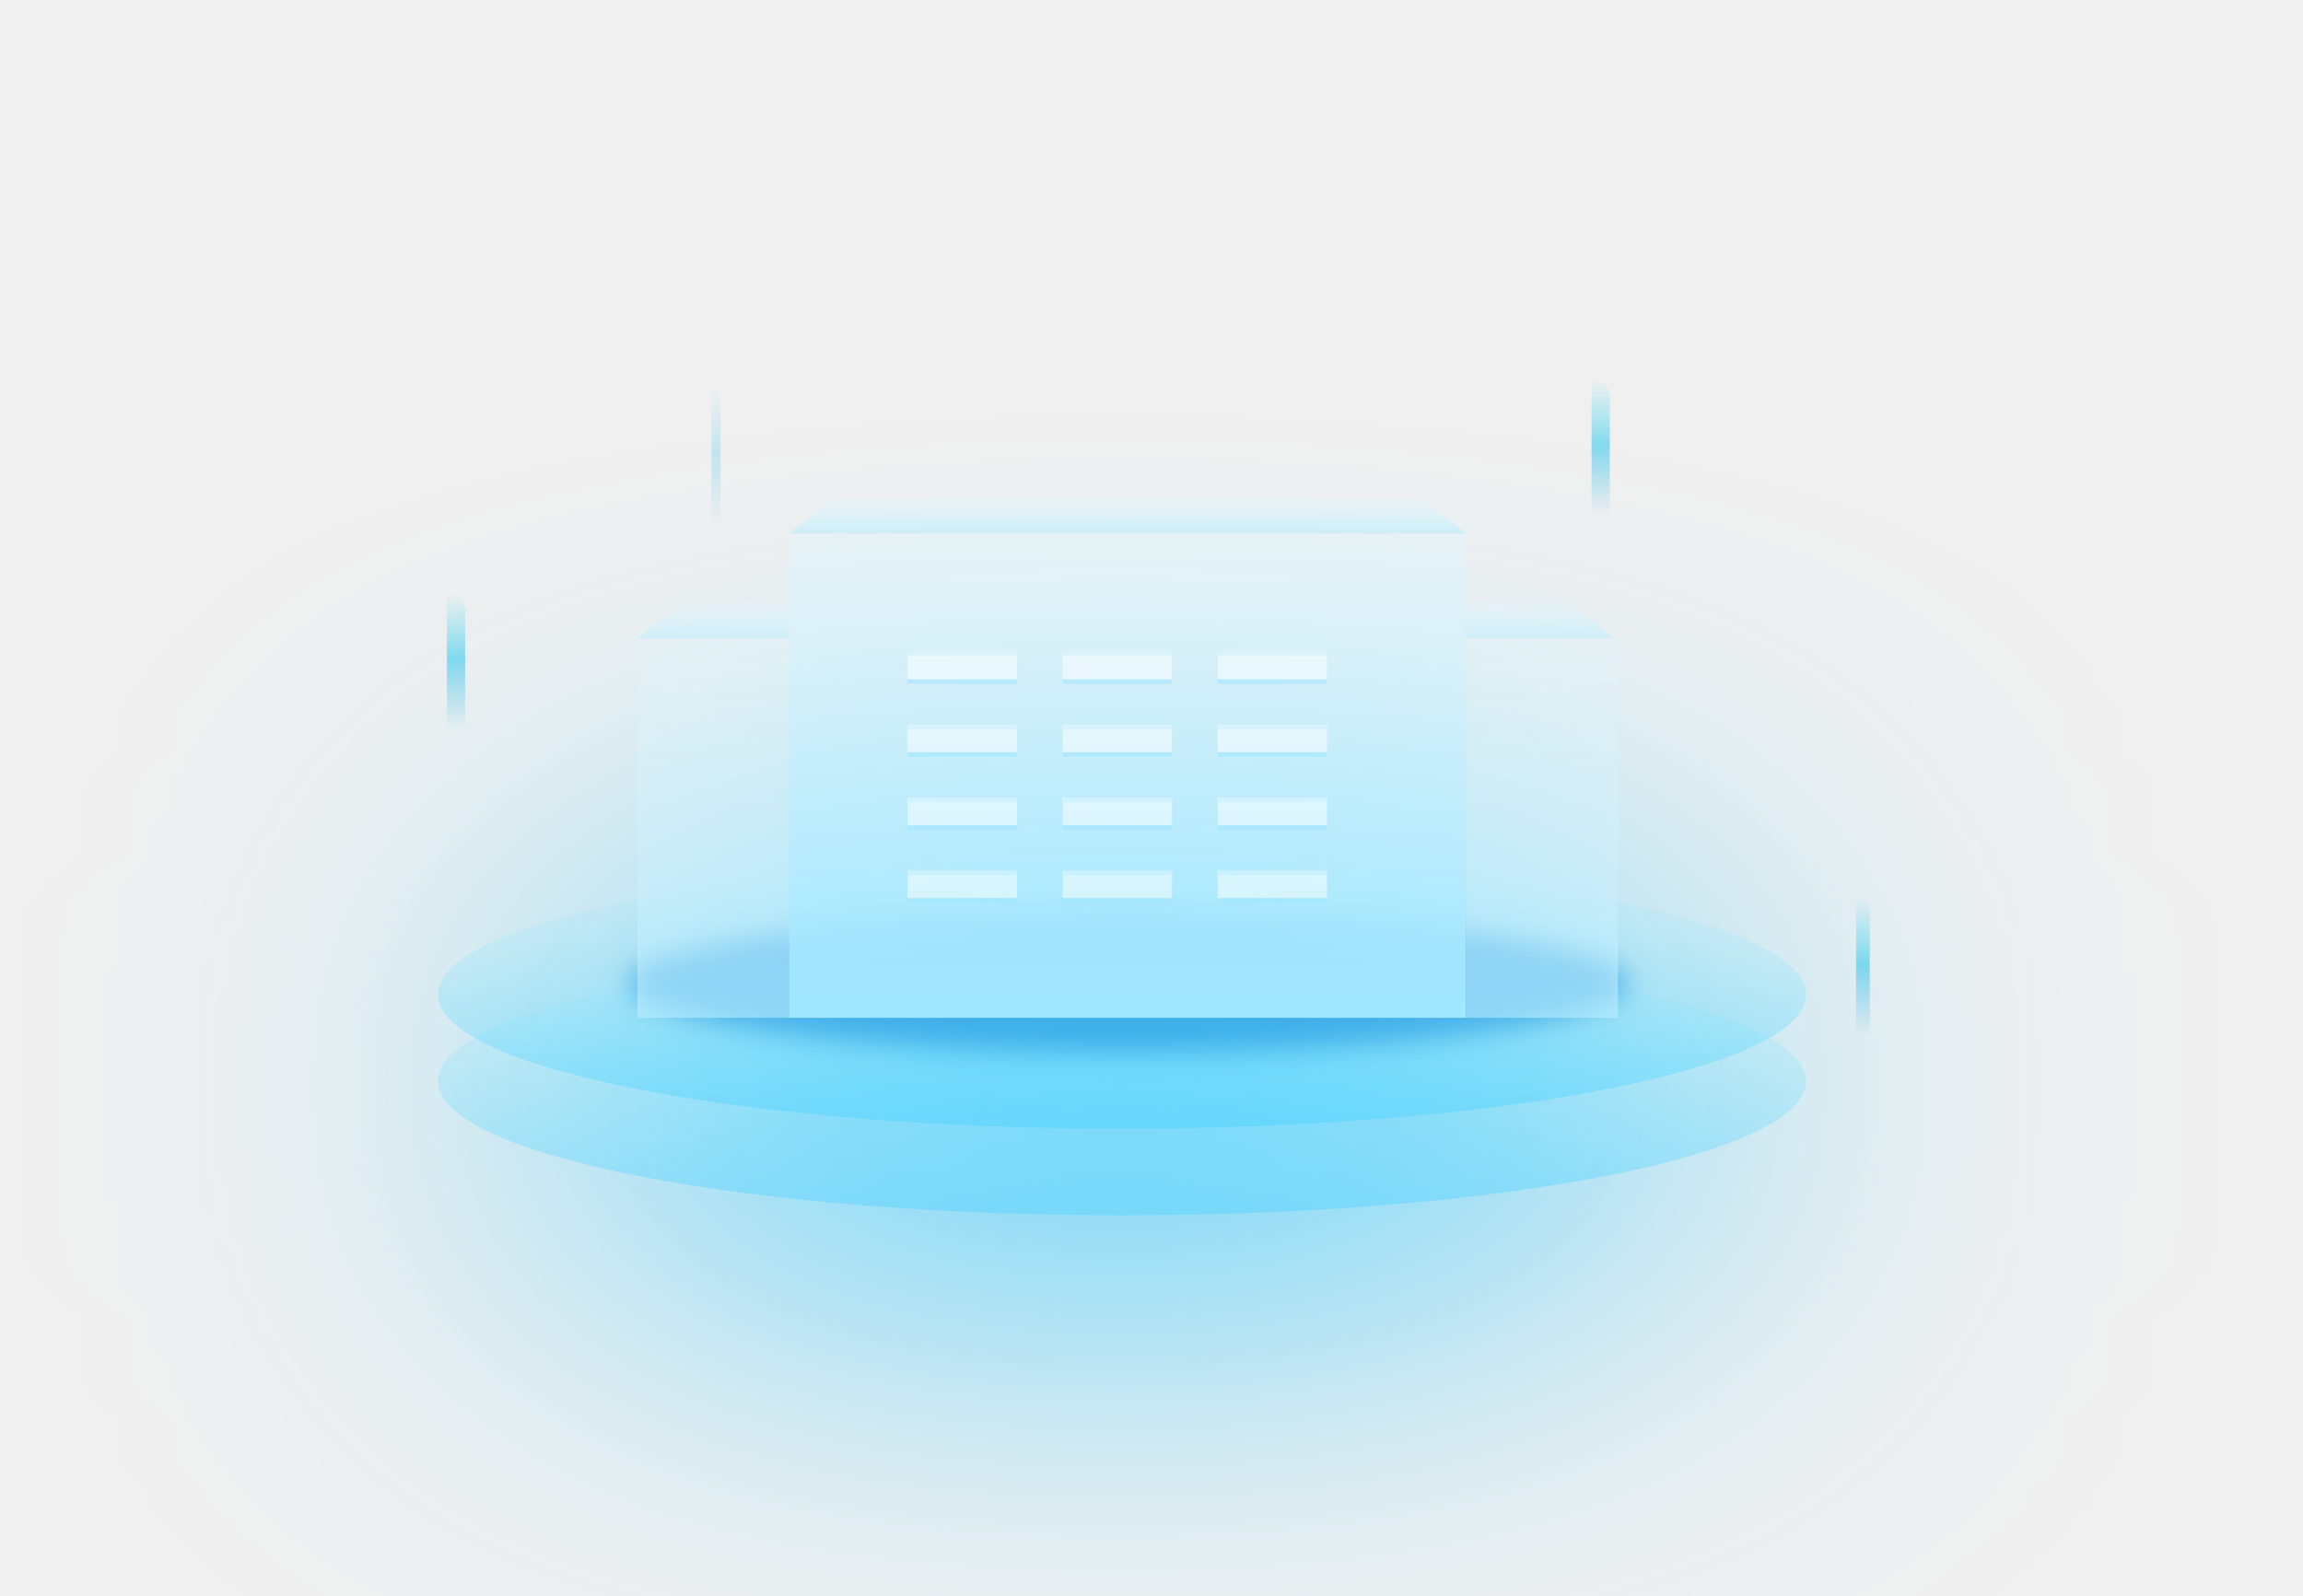
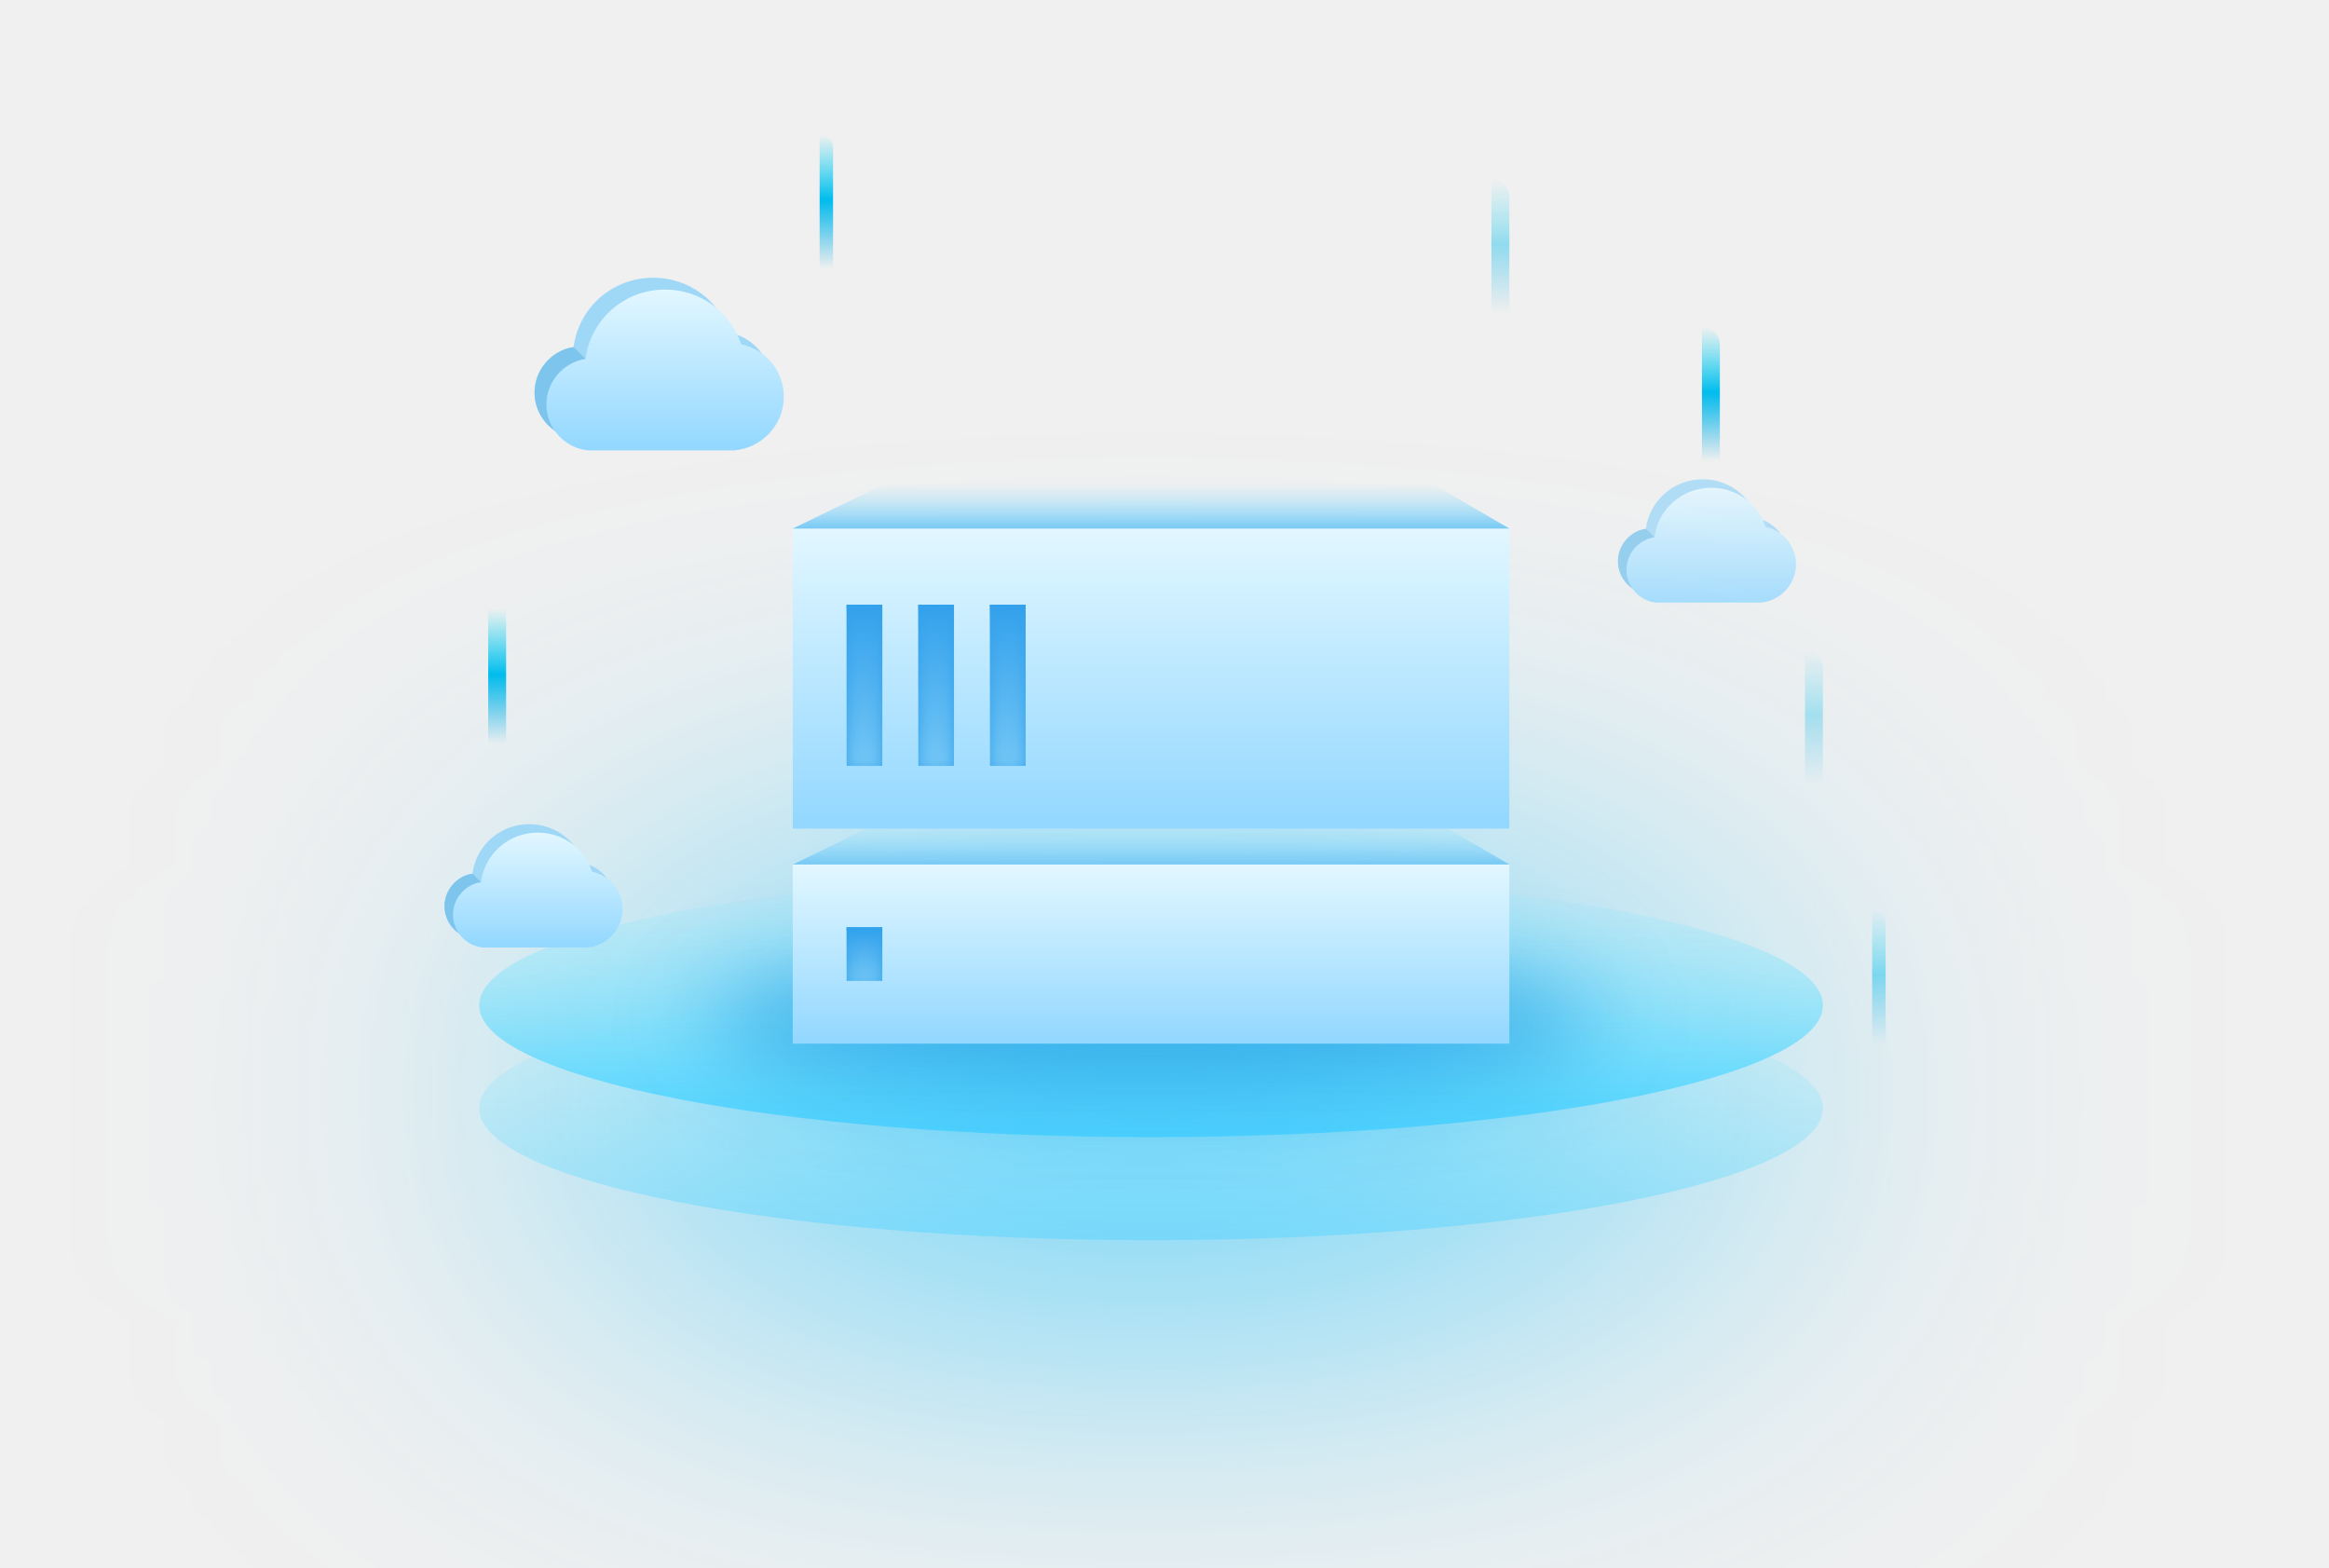
- <svg xmlns="http://www.w3.org/2000/svg" xmlns:xlink="http://www.w3.org/1999/xlink" width="505px" height="350px" viewBox="0 0 505 350" version="1.1">
+ <svg xmlns="http://www.w3.org/2000/svg" xmlns:xlink="http://www.w3.org/1999/xlink" width="520px" height="350px" viewBox="0 0 520 350" version="1.1">
  <defs>
    <filter x="-55.0%" y="-254.8%" width="210.0%" height="609.5%" filterUnits="objectBoundingBox" id="filter-1">
      <feGaussianBlur stdDeviation="50" in="SourceGraphic" />
    </filter>
    <linearGradient x1="50%" y1="0%" x2="50%" y2="100%" id="linearGradient-2">
      <stop stop-color="#7AE9FF" stop-opacity="0" offset="0%" />
-       <stop stop-color="#44CFFF" stop-opacity="0.5" offset="100%" />
+       <stop stop-color="#44CFFF" offset="100%" />
    </linearGradient>
    <linearGradient x1="50%" y1="0%" x2="50%" y2="100%" id="linearGradient-3">
      <stop stop-color="#7AE9FF" stop-opacity="0" offset="0%" />
      <stop stop-color="#56D3FF" stop-opacity="0.5" offset="100%" />
    </linearGradient>
-     <filter x="-4.1%" y="-30.0%" width="108.2%" height="160.0%" filterUnits="objectBoundingBox" id="filter-4">
-       <feGaussianBlur stdDeviation="3" in="SourceGraphic" />
+     <filter x="-15.0%" y="-100.0%" width="130.0%" height="300.0%" filterUnits="objectBoundingBox" id="filter-4">
+       <feGaussianBlur stdDeviation="10" in="SourceGraphic" />
    </filter>
    <linearGradient x1="50%" y1="0%" x2="50%" y2="100%" id="linearGradient-5">
-       <stop stop-color="#E0F8FF" stop-opacity="0.38" offset="0%" />
-       <stop stop-color="#BEEEFF" offset="100%" />
-     </linearGradient>
-     <linearGradient x1="58.265%" y1="100%" x2="58.265%" y2="0%" id="linearGradient-6">
-       <stop stop-color="#E0F8FF" stop-opacity="0.38" offset="0%" />
-       <stop stop-color="#BEEEFF" offset="100%" />
-     </linearGradient>
-     <linearGradient x1="58.265%" y1="100%" x2="58.265%" y2="0%" id="linearGradient-7">
-       <stop stop-color="#E0F8FF" stop-opacity="0.38" offset="0%" />
-       <stop stop-color="#BEEEFF" offset="100%" />
-     </linearGradient>
-     <linearGradient x1="50%" y1="0%" x2="50%" y2="100%" id="linearGradient-8">
-       <stop stop-color="#E0F8FF" stop-opacity="0.38" offset="0%" />
-       <stop stop-color="#A1E7FF" offset="100%" />
-     </linearGradient>
-     <rect id="path-9" x="0" y="0" width="24" height="6" />
-     <filter x="-2.1%" y="-8.3%" width="104.2%" height="133.3%" filterUnits="objectBoundingBox" id="filter-10">
-       <feOffset dx="0" dy="1" in="SourceAlpha" result="shadowOffsetOuter1" />
-       <feColorMatrix values="0 0 0 0 0.611   0 0 0 0 0.899   0 0 0 0 1  0 0 0 1 0" type="matrix" in="shadowOffsetOuter1" />
-     </filter>
-     <filter x="-2.1%" y="-8.3%" width="104.2%" height="133.3%" filterUnits="objectBoundingBox" id="filter-11">
-       <feOffset dx="0" dy="1" in="SourceAlpha" result="shadowOffsetInner1" />
-       <feComposite in="shadowOffsetInner1" in2="SourceAlpha" operator="arithmetic" k2="-1" k3="1" result="shadowInnerInner1" />
-       <feColorMatrix values="0 0 0 0 0.901   0 0 0 0 0.974   0 0 0 0 1  0 0 0 1 0" type="matrix" in="shadowInnerInner1" />
-     </filter>
-     <rect id="path-12" x="0" y="16" width="24" height="6" />
-     <filter x="-2.1%" y="-8.3%" width="104.2%" height="133.3%" filterUnits="objectBoundingBox" id="filter-13">
-       <feOffset dx="0" dy="1" in="SourceAlpha" result="shadowOffsetOuter1" />
-       <feColorMatrix values="0 0 0 0 0.611   0 0 0 0 0.899   0 0 0 0 1  0 0 0 1 0" type="matrix" in="shadowOffsetOuter1" />
-     </filter>
-     <filter x="-2.1%" y="-8.3%" width="104.2%" height="133.3%" filterUnits="objectBoundingBox" id="filter-14">
-       <feOffset dx="0" dy="1" in="SourceAlpha" result="shadowOffsetInner1" />
-       <feComposite in="shadowOffsetInner1" in2="SourceAlpha" operator="arithmetic" k2="-1" k3="1" result="shadowInnerInner1" />
-       <feColorMatrix values="0 0 0 0 0.901   0 0 0 0 0.974   0 0 0 0 1  0 0 0 1 0" type="matrix" in="shadowInnerInner1" />
-     </filter>
-     <rect id="path-15" x="0" y="32" width="24" height="6" />
-     <filter x="-2.1%" y="-8.3%" width="104.2%" height="133.3%" filterUnits="objectBoundingBox" id="filter-16">
-       <feOffset dx="0" dy="1" in="SourceAlpha" result="shadowOffsetOuter1" />
-       <feColorMatrix values="0 0 0 0 0.611   0 0 0 0 0.899   0 0 0 0 1  0 0 0 1 0" type="matrix" in="shadowOffsetOuter1" />
-     </filter>
-     <filter x="-2.1%" y="-8.3%" width="104.2%" height="133.3%" filterUnits="objectBoundingBox" id="filter-17">
-       <feOffset dx="0" dy="1" in="SourceAlpha" result="shadowOffsetInner1" />
-       <feComposite in="shadowOffsetInner1" in2="SourceAlpha" operator="arithmetic" k2="-1" k3="1" result="shadowInnerInner1" />
-       <feColorMatrix values="0 0 0 0 0.901   0 0 0 0 0.974   0 0 0 0 1  0 0 0 1 0" type="matrix" in="shadowInnerInner1" />
-     </filter>
-     <rect id="path-18" x="0" y="48" width="24" height="6" />
-     <filter x="-2.1%" y="-8.3%" width="104.2%" height="133.3%" filterUnits="objectBoundingBox" id="filter-19">
-       <feOffset dx="0" dy="1" in="SourceAlpha" result="shadowOffsetOuter1" />
-       <feColorMatrix values="0 0 0 0 0.611   0 0 0 0 0.899   0 0 0 0 1  0 0 0 1 0" type="matrix" in="shadowOffsetOuter1" />
-     </filter>
-     <filter x="-2.1%" y="-8.3%" width="104.2%" height="133.3%" filterUnits="objectBoundingBox" id="filter-20">
-       <feOffset dx="0" dy="1" in="SourceAlpha" result="shadowOffsetInner1" />
-       <feComposite in="shadowOffsetInner1" in2="SourceAlpha" operator="arithmetic" k2="-1" k3="1" result="shadowInnerInner1" />
-       <feColorMatrix values="0 0 0 0 0.901   0 0 0 0 0.974   0 0 0 0 1  0 0 0 1 0" type="matrix" in="shadowInnerInner1" />
-     </filter>
-     <rect id="path-21" x="0" y="0" width="24" height="6" />
-     <filter x="-2.1%" y="-8.3%" width="104.2%" height="133.3%" filterUnits="objectBoundingBox" id="filter-22">
-       <feOffset dx="0" dy="1" in="SourceAlpha" result="shadowOffsetOuter1" />
-       <feColorMatrix values="0 0 0 0 0.611   0 0 0 0 0.899   0 0 0 0 1  0 0 0 1 0" type="matrix" in="shadowOffsetOuter1" />
-     </filter>
-     <filter x="-2.1%" y="-8.3%" width="104.2%" height="133.3%" filterUnits="objectBoundingBox" id="filter-23">
-       <feOffset dx="0" dy="1" in="SourceAlpha" result="shadowOffsetInner1" />
-       <feComposite in="shadowOffsetInner1" in2="SourceAlpha" operator="arithmetic" k2="-1" k3="1" result="shadowInnerInner1" />
-       <feColorMatrix values="0 0 0 0 0.901   0 0 0 0 0.974   0 0 0 0 1  0 0 0 1 0" type="matrix" in="shadowInnerInner1" />
-     </filter>
-     <rect id="path-24" x="0" y="16" width="24" height="6" />
-     <filter x="-2.1%" y="-8.3%" width="104.2%" height="133.3%" filterUnits="objectBoundingBox" id="filter-25">
-       <feOffset dx="0" dy="1" in="SourceAlpha" result="shadowOffsetOuter1" />
-       <feColorMatrix values="0 0 0 0 0.611   0 0 0 0 0.899   0 0 0 0 1  0 0 0 1 0" type="matrix" in="shadowOffsetOuter1" />
-     </filter>
-     <filter x="-2.1%" y="-8.3%" width="104.2%" height="133.3%" filterUnits="objectBoundingBox" id="filter-26">
-       <feOffset dx="0" dy="1" in="SourceAlpha" result="shadowOffsetInner1" />
-       <feComposite in="shadowOffsetInner1" in2="SourceAlpha" operator="arithmetic" k2="-1" k3="1" result="shadowInnerInner1" />
-       <feColorMatrix values="0 0 0 0 0.901   0 0 0 0 0.974   0 0 0 0 1  0 0 0 1 0" type="matrix" in="shadowInnerInner1" />
-     </filter>
-     <rect id="path-27" x="0" y="32" width="24" height="6" />
-     <filter x="-2.1%" y="-8.3%" width="104.2%" height="133.3%" filterUnits="objectBoundingBox" id="filter-28">
-       <feOffset dx="0" dy="1" in="SourceAlpha" result="shadowOffsetOuter1" />
-       <feColorMatrix values="0 0 0 0 0.611   0 0 0 0 0.899   0 0 0 0 1  0 0 0 1 0" type="matrix" in="shadowOffsetOuter1" />
-     </filter>
-     <filter x="-2.1%" y="-8.3%" width="104.2%" height="133.3%" filterUnits="objectBoundingBox" id="filter-29">
-       <feOffset dx="0" dy="1" in="SourceAlpha" result="shadowOffsetInner1" />
-       <feComposite in="shadowOffsetInner1" in2="SourceAlpha" operator="arithmetic" k2="-1" k3="1" result="shadowInnerInner1" />
-       <feColorMatrix values="0 0 0 0 0.901   0 0 0 0 0.974   0 0 0 0 1  0 0 0 1 0" type="matrix" in="shadowInnerInner1" />
-     </filter>
-     <rect id="path-30" x="0" y="48" width="24" height="6" />
-     <filter x="-2.1%" y="-8.3%" width="104.2%" height="133.3%" filterUnits="objectBoundingBox" id="filter-31">
-       <feOffset dx="0" dy="1" in="SourceAlpha" result="shadowOffsetOuter1" />
-       <feColorMatrix values="0 0 0 0 0.611   0 0 0 0 0.899   0 0 0 0 1  0 0 0 1 0" type="matrix" in="shadowOffsetOuter1" />
-     </filter>
-     <filter x="-2.1%" y="-8.3%" width="104.2%" height="133.3%" filterUnits="objectBoundingBox" id="filter-32">
-       <feOffset dx="0" dy="1" in="SourceAlpha" result="shadowOffsetInner1" />
-       <feComposite in="shadowOffsetInner1" in2="SourceAlpha" operator="arithmetic" k2="-1" k3="1" result="shadowInnerInner1" />
-       <feColorMatrix values="0 0 0 0 0.901   0 0 0 0 0.974   0 0 0 0 1  0 0 0 1 0" type="matrix" in="shadowInnerInner1" />
-     </filter>
-     <rect id="path-33" x="0" y="0" width="24" height="6" />
-     <filter x="-2.1%" y="-8.3%" width="104.2%" height="133.3%" filterUnits="objectBoundingBox" id="filter-34">
-       <feOffset dx="0" dy="1" in="SourceAlpha" result="shadowOffsetOuter1" />
-       <feColorMatrix values="0 0 0 0 0.611   0 0 0 0 0.899   0 0 0 0 1  0 0 0 1 0" type="matrix" in="shadowOffsetOuter1" />
-     </filter>
-     <filter x="-2.1%" y="-8.3%" width="104.2%" height="133.3%" filterUnits="objectBoundingBox" id="filter-35">
-       <feOffset dx="0" dy="1" in="SourceAlpha" result="shadowOffsetInner1" />
-       <feComposite in="shadowOffsetInner1" in2="SourceAlpha" operator="arithmetic" k2="-1" k3="1" result="shadowInnerInner1" />
-       <feColorMatrix values="0 0 0 0 0.901   0 0 0 0 0.974   0 0 0 0 1  0 0 0 1 0" type="matrix" in="shadowInnerInner1" />
-     </filter>
-     <rect id="path-36" x="0" y="16" width="24" height="6" />
-     <filter x="-2.1%" y="-8.3%" width="104.2%" height="133.3%" filterUnits="objectBoundingBox" id="filter-37">
-       <feOffset dx="0" dy="1" in="SourceAlpha" result="shadowOffsetOuter1" />
-       <feColorMatrix values="0 0 0 0 0.611   0 0 0 0 0.899   0 0 0 0 1  0 0 0 1 0" type="matrix" in="shadowOffsetOuter1" />
-     </filter>
-     <filter x="-2.1%" y="-8.3%" width="104.2%" height="133.3%" filterUnits="objectBoundingBox" id="filter-38">
-       <feOffset dx="0" dy="1" in="SourceAlpha" result="shadowOffsetInner1" />
-       <feComposite in="shadowOffsetInner1" in2="SourceAlpha" operator="arithmetic" k2="-1" k3="1" result="shadowInnerInner1" />
-       <feColorMatrix values="0 0 0 0 0.901   0 0 0 0 0.974   0 0 0 0 1  0 0 0 1 0" type="matrix" in="shadowInnerInner1" />
-     </filter>
-     <rect id="path-39" x="0" y="32" width="24" height="6" />
-     <filter x="-2.1%" y="-8.3%" width="104.2%" height="133.3%" filterUnits="objectBoundingBox" id="filter-40">
-       <feOffset dx="0" dy="1" in="SourceAlpha" result="shadowOffsetOuter1" />
-       <feColorMatrix values="0 0 0 0 0.611   0 0 0 0 0.899   0 0 0 0 1  0 0 0 1 0" type="matrix" in="shadowOffsetOuter1" />
-     </filter>
-     <filter x="-2.1%" y="-8.3%" width="104.2%" height="133.3%" filterUnits="objectBoundingBox" id="filter-41">
-       <feOffset dx="0" dy="1" in="SourceAlpha" result="shadowOffsetInner1" />
-       <feComposite in="shadowOffsetInner1" in2="SourceAlpha" operator="arithmetic" k2="-1" k3="1" result="shadowInnerInner1" />
-       <feColorMatrix values="0 0 0 0 0.901   0 0 0 0 0.974   0 0 0 0 1  0 0 0 1 0" type="matrix" in="shadowInnerInner1" />
-     </filter>
-     <rect id="path-42" x="0" y="48" width="24" height="6" />
-     <filter x="-2.1%" y="-8.3%" width="104.2%" height="133.3%" filterUnits="objectBoundingBox" id="filter-43">
-       <feOffset dx="0" dy="1" in="SourceAlpha" result="shadowOffsetOuter1" />
-       <feColorMatrix values="0 0 0 0 0.611   0 0 0 0 0.899   0 0 0 0 1  0 0 0 1 0" type="matrix" in="shadowOffsetOuter1" />
-     </filter>
-     <filter x="-2.1%" y="-8.3%" width="104.2%" height="133.3%" filterUnits="objectBoundingBox" id="filter-44">
-       <feOffset dx="0" dy="1" in="SourceAlpha" result="shadowOffsetInner1" />
-       <feComposite in="shadowOffsetInner1" in2="SourceAlpha" operator="arithmetic" k2="-1" k3="1" result="shadowInnerInner1" />
-       <feColorMatrix values="0 0 0 0 0.901   0 0 0 0 0.974   0 0 0 0 1  0 0 0 1 0" type="matrix" in="shadowInnerInner1" />
-     </filter>
-     <linearGradient x1="50%" y1="0%" x2="50%" y2="100%" id="linearGradient-45">
-       <stop stop-color="#E0F8FF" stop-opacity="0.2" offset="0%" />
-       <stop stop-color="#BEEEFF" stop-opacity="0.7" offset="100%" />
-     </linearGradient>
-     <linearGradient x1="50%" y1="0%" x2="50%" y2="100%" id="linearGradient-46">
      <stop stop-color="#00D4F5" stop-opacity="0" offset="0%" />
      <stop stop-color="#00BCED" offset="48.707%" />
      <stop stop-color="#00AAE7" stop-opacity="0" offset="100%" />
    </linearGradient>
-     <linearGradient x1="50%" y1="0%" x2="50%" y2="100%" id="linearGradient-47">
+     <linearGradient x1="50%" y1="0%" x2="50%" y2="100%" id="linearGradient-6">
      <stop stop-color="#00D4F5" stop-opacity="0" offset="0%" />
      <stop stop-color="#00BCED" offset="48.707%" />
      <stop stop-color="#00AAE7" stop-opacity="0" offset="100%" />
    </linearGradient>
-     <linearGradient x1="50%" y1="0%" x2="50%" y2="100%" id="linearGradient-48">
-       <stop stop-color="#00D4F5" stop-opacity="0" offset="0%" />
-       <stop stop-color="#00BCED" offset="48.707%" />
-       <stop stop-color="#00AAE7" stop-opacity="0" offset="100%" />
+     <linearGradient x1="50%" y1="0%" x2="50%" y2="97.606%" id="linearGradient-7">
+       <stop stop-color="#E2F7FF" offset="0%" />
+       <stop stop-color="#94D8FF" offset="100%" />
+     </linearGradient>
+     <linearGradient x1="50%" y1="0%" x2="50%" y2="100%" id="linearGradient-8">
+       <stop stop-color="#33A1EC" offset="0%" />
+       <stop stop-color="#73C6F5" offset="100%" />
+     </linearGradient>
+     <rect id="path-9" x="12" y="24" width="8" height="12" />
+     <filter x="-25.0%" y="-16.7%" width="150.0%" height="133.3%" filterUnits="objectBoundingBox" id="filter-10">
+       <feGaussianBlur stdDeviation="1.5" in="SourceAlpha" result="shadowBlurInner1" />
+       <feOffset dx="0" dy="1" in="shadowBlurInner1" result="shadowOffsetInner1" />
+       <feComposite in="shadowOffsetInner1" in2="SourceAlpha" operator="arithmetic" k2="-1" k3="1" result="shadowInnerInner1" />
+       <feColorMatrix values="0 0 0 0 0.184   0 0 0 0 0.643   0 0 0 0 0.929  0 0 0 1 0" type="matrix" in="shadowInnerInner1" />
+     </filter>
+     <linearGradient x1="62.105%" y1="100%" x2="62.105%" y2="0%" id="linearGradient-11">
+       <stop stop-color="#77C9F5" offset="0%" />
+       <stop stop-color="#A1E7FF" stop-opacity="0" offset="100%" />
+     </linearGradient>
+     <linearGradient x1="50%" y1="0%" x2="50%" y2="97.606%" id="linearGradient-12">
+       <stop stop-color="#E2F7FF" offset="0%" />
+       <stop stop-color="#94D8FF" offset="100%" />
+     </linearGradient>
+     <linearGradient x1="50%" y1="0%" x2="50%" y2="100%" id="linearGradient-13">
+       <stop stop-color="#33A1EC" offset="0%" />
+       <stop stop-color="#73C6F5" offset="100%" />
+     </linearGradient>
+     <rect id="path-14" x="12" y="27" width="8" height="36" />
+     <filter x="-25.0%" y="-5.6%" width="150.0%" height="111.1%" filterUnits="objectBoundingBox" id="filter-15">
+       <feGaussianBlur stdDeviation="1.5" in="SourceAlpha" result="shadowBlurInner1" />
+       <feOffset dx="0" dy="1" in="shadowBlurInner1" result="shadowOffsetInner1" />
+       <feComposite in="shadowOffsetInner1" in2="SourceAlpha" operator="arithmetic" k2="-1" k3="1" result="shadowInnerInner1" />
+       <feColorMatrix values="0 0 0 0 0.204   0 0 0 0 0.631   0 0 0 0 0.925  0 0 0 1 0" type="matrix" in="shadowInnerInner1" />
+     </filter>
+     <rect id="path-16" x="28" y="27" width="8" height="36" />
+     <filter x="-25.0%" y="-5.6%" width="150.0%" height="111.1%" filterUnits="objectBoundingBox" id="filter-17">
+       <feGaussianBlur stdDeviation="1.5" in="SourceAlpha" result="shadowBlurInner1" />
+       <feOffset dx="0" dy="1" in="shadowBlurInner1" result="shadowOffsetInner1" />
+       <feComposite in="shadowOffsetInner1" in2="SourceAlpha" operator="arithmetic" k2="-1" k3="1" result="shadowInnerInner1" />
+       <feColorMatrix values="0 0 0 0 0.204   0 0 0 0 0.631   0 0 0 0 0.925  0 0 0 1 0" type="matrix" in="shadowInnerInner1" />
+     </filter>
+     <rect id="path-18" x="44" y="27" width="8" height="36" />
+     <filter x="-25.0%" y="-5.6%" width="150.0%" height="111.1%" filterUnits="objectBoundingBox" id="filter-19">
+       <feGaussianBlur stdDeviation="1.5" in="SourceAlpha" result="shadowBlurInner1" />
+       <feOffset dx="0" dy="1" in="shadowBlurInner1" result="shadowOffsetInner1" />
+       <feComposite in="shadowOffsetInner1" in2="SourceAlpha" operator="arithmetic" k2="-1" k3="1" result="shadowInnerInner1" />
+       <feColorMatrix values="0 0 0 0 0.204   0 0 0 0 0.631   0 0 0 0 0.925  0 0 0 1 0" type="matrix" in="shadowInnerInner1" />
+     </filter>
+     <path d="M31.63,11.052 C30.775,4.702 25.402,-4.0350253e-14 18.929,-4.0350253e-14 C13.373,-4.0350253e-14 8.549,3.481 6.778,8.732 C2.809,9.587 0,13.006 0,17.097 C0,21.555 3.481,25.28 7.938,25.646 L31.142,25.646 C31.142,25.646 31.203,25.646 31.203,25.646 C34.928,25.28 37.859,22.105 37.859,18.319 C37.859,14.716 35.172,11.602 31.63,11.052 Z" id="path-20" />
+     <linearGradient x1="50%" y1="0%" x2="50%" y2="97.606%" id="linearGradient-22">
+       <stop stop-color="#E2F7FF" offset="0%" />
+       <stop stop-color="#94D8FF" offset="100%" />
+     </linearGradient>
+     <path d="M31.63,11.052 C30.775,4.702 25.402,-4.0350253e-14 18.929,-4.0350253e-14 C13.373,-4.0350253e-14 8.549,3.481 6.778,8.732 C2.809,9.587 0,13.006 0,17.097 C0,21.555 3.481,25.28 7.938,25.646 L31.142,25.646 C31.142,25.646 31.203,25.646 31.203,25.646 C34.928,25.28 37.859,22.105 37.859,18.319 C37.859,14.716 35.172,11.602 31.63,11.052 Z" id="path-23" />
+     <path d="M44.282,15.473 C43.086,6.583 35.563,-5.64903541e-14 26.501,-5.64903541e-14 C18.722,-5.64903541e-14 11.968,4.873 9.489,12.225 C3.932,13.421 0,18.209 0,23.936 C0,30.177 4.873,35.392 11.113,35.905 L43.598,35.905 C43.598,35.905 43.684,35.905 43.684,35.905 C48.899,35.392 53.002,30.946 53.002,25.646 C53.002,20.602 49.241,16.243 44.282,15.473 Z" id="path-25" />
+     <linearGradient x1="50%" y1="0%" x2="50%" y2="97.606%" id="linearGradient-27">
+       <stop stop-color="#E2F7FF" offset="0%" />
+       <stop stop-color="#94D8FF" offset="100%" />
    </linearGradient>
  </defs>
-   <g id="公共组件" stroke="none" stroke-width="1" fill="none" fill-rule="evenodd">
-     <g id="公共组件02" transform="translate(-1216, -19)">
-       <g id="banner" transform="translate(173, 19)">
-         <g id="编组-8" transform="translate(372, 0)">
-           <g id="编组-4" transform="translate(671, 0)">
-             <g id="编组-12" transform="translate(96, 83)">
-               <ellipse id="椭圆形" fill="#00BDFF" filter="url(#filter-1)" cx="149.36" cy="155.12" rx="136.32" ry="29.44" />
-               <ellipse id="椭圆形" fill="url(#linearGradient-2)" cx="150.04" cy="135.12" rx="150" ry="29.44" />
-               <ellipse id="椭圆形" fill="url(#linearGradient-3)" cx="150.04" cy="154.12" rx="150" ry="29.44" />
-               <ellipse id="椭圆形" fill-opacity="0.5" fill="#0784DA" filter="url(#filter-4)" cx="151.54" cy="132.68" rx="109.5" ry="15" />
-               <rect id="矩形" fill="url(#linearGradient-5)" opacity="0.6" x="43.76" y="57.04" width="33.28" height="83.2" />
-               <polygon id="矩形" fill="url(#linearGradient-6)" opacity="0.6" transform="translate(60.4, 53.04) scale(1, -1) translate(-60.4, -53.04) " points="43.76 49.04 77.04 49.04 77.04 57.04 53.76 57.04" />
-               <polygon id="矩形" fill="url(#linearGradient-7)" opacity="0.6" transform="translate(241.5, 53) scale(-1, -1) translate(-241.5, -53) " points="225 49 258 49 258 57 234.916 57" />
-               <rect id="矩形" fill="url(#linearGradient-5)" opacity="0.6" x="225.52" y="57.04" width="33.28" height="83.2" />
-               <rect id="矩形" fill="url(#linearGradient-8)" x="77" y="34" width="148.48" height="106.24" />
-               <g id="编组-21" opacity="0.5" transform="translate(103, 60)">
-                 <g id="编组-22">
-                   <g id="矩形">
-                     <use fill="black" fill-opacity="1" filter="url(#filter-10)" xlink:href="#path-9" />
-                     <use fill="#FFFFFF" fill-rule="evenodd" xlink:href="#path-9" />
-                     <use fill="black" fill-opacity="1" filter="url(#filter-11)" xlink:href="#path-9" />
-                   </g>
-                   <g id="矩形">
-                     <use fill="black" fill-opacity="1" filter="url(#filter-13)" xlink:href="#path-12" />
-                     <use fill="#FFFFFF" fill-rule="evenodd" xlink:href="#path-12" />
-                     <use fill="black" fill-opacity="1" filter="url(#filter-14)" xlink:href="#path-12" />
-                   </g>
-                   <g id="矩形">
-                     <use fill="black" fill-opacity="1" filter="url(#filter-16)" xlink:href="#path-15" />
-                     <use fill="#FFFFFF" fill-rule="evenodd" xlink:href="#path-15" />
-                     <use fill="black" fill-opacity="1" filter="url(#filter-17)" xlink:href="#path-15" />
-                   </g>
-                   <g id="矩形">
-                     <use fill="black" fill-opacity="1" filter="url(#filter-19)" xlink:href="#path-18" />
-                     <use fill="#FFFFFF" fill-rule="evenodd" xlink:href="#path-18" />
-                     <use fill="black" fill-opacity="1" filter="url(#filter-20)" xlink:href="#path-18" />
-                   </g>
+   <g id="解决方案" stroke="none" stroke-width="1" fill="none" fill-rule="evenodd">
+     <g id="场景解决方案-私有云行业解决方案✅" transform="translate(-1028, -120)">
+       <g id="banner" transform="translate(0, 120)">
+         <g id="编组-35">
+           <g id="插画" transform="translate(1127, 30)">
+             <g id="编组-22" transform="translate(8, 165)">
+               <ellipse id="椭圆形" fill="#00BDFF" filter="url(#filter-1)" cx="149.36" cy="49.12" rx="136.32" ry="29.44" />
+               <ellipse id="椭圆形" fill="url(#linearGradient-2)" cx="150" cy="29.44" rx="150" ry="29.44" />
+               <ellipse id="椭圆形" fill="url(#linearGradient-3)" cx="150" cy="52.44" rx="150" ry="29.44" />
+               <ellipse id="椭圆形" fill-opacity="0.5" fill="#0784DA" filter="url(#filter-4)" cx="150" cy="33" rx="100" ry="15" />
+             </g>
+             <g id="编组-21" transform="translate(10, 0)" fill-rule="nonzero">
+               <polygon id="路径" fill="url(#linearGradient-5)" points="4 106 4 136 0 136 0 106" />
+               <path d="M77,3 L77,30 L77,30 L74,30 L74,0 C75.657,-3.04359188e-16 77,1.343 77,3 Z" id="路径" fill="url(#linearGradient-6)" />
+               <path d="M275,47 L275,73 L275,73 L271,73 L271,43 C273.209,43 275,44.791 275,47 Z" id="路径" fill="url(#linearGradient-5)" />
+               <path d="M298,119 L298,145 L298,145 L294,145 L294,115 C296.209,115 298,116.791 298,119 Z" id="路径" fill="url(#linearGradient-5)" opacity="0.3" />
+               <path d="M228,14 L228,40 L228,40 L224,40 L224,10 C226.209,10 228,11.791 228,14 Z" id="路径" fill="url(#linearGradient-5)" opacity="0.4" />
+               <path d="M312,176 L312,203 L312,203 L309,203 L309,173 C310.657,173 312,174.343 312,176 Z" id="路径" fill="url(#linearGradient-6)" opacity="0.45" />
+             </g>
+             <g id="编组-22备份" transform="translate(78, 78)">
+               <g id="编组-21备份" transform="translate(0, 75)">
+                 <rect id="矩形" fill="url(#linearGradient-7)" x="0" y="10" width="160" height="40" />
+                 <g id="矩形">
+                   <use fill="url(#linearGradient-8)" fill-rule="evenodd" xlink:href="#path-9" />
+                   <use fill="black" fill-opacity="1" filter="url(#filter-10)" xlink:href="#path-9" />
                </g>
-                 <g id="编组-22" transform="translate(34, 0)">
-                   <g id="矩形">
-                     <use fill="black" fill-opacity="1" filter="url(#filter-22)" xlink:href="#path-21" />
-                     <use fill="#FFFFFF" fill-rule="evenodd" xlink:href="#path-21" />
-                     <use fill="black" fill-opacity="1" filter="url(#filter-23)" xlink:href="#path-21" />
-                   </g>
-                   <g id="矩形">
-                     <use fill="black" fill-opacity="1" filter="url(#filter-25)" xlink:href="#path-24" />
-                     <use fill="#FFFFFF" fill-rule="evenodd" xlink:href="#path-24" />
-                     <use fill="black" fill-opacity="1" filter="url(#filter-26)" xlink:href="#path-24" />
-                   </g>
-                   <g id="矩形">
-                     <use fill="black" fill-opacity="1" filter="url(#filter-28)" xlink:href="#path-27" />
-                     <use fill="#FFFFFF" fill-rule="evenodd" xlink:href="#path-27" />
-                     <use fill="black" fill-opacity="1" filter="url(#filter-29)" xlink:href="#path-27" />
-                   </g>
-                   <g id="矩形">
-                     <use fill="black" fill-opacity="1" filter="url(#filter-31)" xlink:href="#path-30" />
-                     <use fill="#FFFFFF" fill-rule="evenodd" xlink:href="#path-30" />
-                     <use fill="black" fill-opacity="1" filter="url(#filter-32)" xlink:href="#path-30" />
-                   </g>
+                 <path d="M21.563,0 L141.718,0 C142.424,2.02983938e-14 143.117,0.187 143.728,0.542 L160,10 L160,10 L0,10 L19.819,0.4 C20.363,0.137 20.959,8.9927351e-15 21.563,0 Z" id="矩形" fill="url(#linearGradient-11)" />
+               </g>
+               <g id="编组-21备份">
+                 <rect id="矩形" fill="url(#linearGradient-12)" x="0" y="10" width="160" height="67" />
+                 <g id="矩形">
+                   <use fill="url(#linearGradient-13)" fill-rule="evenodd" xlink:href="#path-14" />
+                   <use fill="black" fill-opacity="1" filter="url(#filter-15)" xlink:href="#path-14" />
                </g>
-                 <g id="编组-22" transform="translate(68, 0)">
-                   <g id="矩形">
-                     <use fill="black" fill-opacity="1" filter="url(#filter-34)" xlink:href="#path-33" />
-                     <use fill="#FFFFFF" fill-rule="evenodd" xlink:href="#path-33" />
-                     <use fill="black" fill-opacity="1" filter="url(#filter-35)" xlink:href="#path-33" />
-                   </g>
-                   <g id="矩形">
-                     <use fill="black" fill-opacity="1" filter="url(#filter-37)" xlink:href="#path-36" />
-                     <use fill="#FFFFFF" fill-rule="evenodd" xlink:href="#path-36" />
-                     <use fill="black" fill-opacity="1" filter="url(#filter-38)" xlink:href="#path-36" />
-                   </g>
-                   <g id="矩形">
-                     <use fill="black" fill-opacity="1" filter="url(#filter-40)" xlink:href="#path-39" />
-                     <use fill="#FFFFFF" fill-rule="evenodd" xlink:href="#path-39" />
-                     <use fill="black" fill-opacity="1" filter="url(#filter-41)" xlink:href="#path-39" />
-                   </g>
-                   <g id="矩形">
-                     <use fill="black" fill-opacity="1" filter="url(#filter-43)" xlink:href="#path-42" />
-                     <use fill="#FFFFFF" fill-rule="evenodd" xlink:href="#path-42" />
-                     <use fill="black" fill-opacity="1" filter="url(#filter-44)" xlink:href="#path-42" />
-                   </g>
+                 <g id="矩形备份">
+                   <use fill="url(#linearGradient-13)" fill-rule="evenodd" xlink:href="#path-16" />
+                   <use fill="black" fill-opacity="1" filter="url(#filter-17)" xlink:href="#path-16" />
                </g>
+                 <g id="矩形备份-5">
+                   <use fill="url(#linearGradient-13)" fill-rule="evenodd" xlink:href="#path-18" />
+                   <use fill="black" fill-opacity="1" filter="url(#filter-19)" xlink:href="#path-18" />
+                 </g>
+                 <path d="M21.563,0 L141.718,0 C142.424,2.02983938e-14 143.117,0.187 143.728,0.542 L160,10 L160,10 L0,10 L19.819,0.4 C20.363,0.137 20.959,8.9927351e-15 21.563,0 Z" id="矩形" fill="url(#linearGradient-11)" />
              </g>
-               <polygon id="矩形" fill="url(#linearGradient-45)" points="87 26 215.48 26 225.48 34 77 34" />
-               <path d="M6,51 L6,77 L6,77 L2,77 L2,47 C4.209,47 6,48.791 6,51 Z" id="路径" fill="url(#linearGradient-46)" fill-rule="nonzero" opacity="0.45" />
-               <path d="M62,4 L62,32 L62,32 L60,32 L60,2 C61.105,2 62,2.895 62,4 Z" id="路径" fill="url(#linearGradient-47)" fill-rule="nonzero" opacity="0.2" />
-               <path d="M257,4 L257,30 L257,30 L253,30 L253,0 C255.209,-4.05812251e-16 257,1.791 257,4 Z" id="路径" fill="url(#linearGradient-46)" fill-rule="nonzero" opacity="0.45" />
-               <path d="M314,117 L314,144 L314,144 L311,144 L311,114 C312.657,114 314,115.343 314,117 Z" id="路径" fill="url(#linearGradient-48)" fill-rule="nonzero" opacity="0.45" />
+             </g>
+             <g id="编组-12" opacity="0.78" transform="translate(282, 91) scale(-1, 1) translate(-282, -91) translate(262, 77)">
+               <g id="编组-20" transform="translate(1.892931, 0)">
+                 <mask id="mask-21" fill="white">
+                   <use xlink:href="#path-20" />
+                 </mask>
+                 <use id="路径" fill="#9FD7F6" fill-rule="nonzero" xlink:href="#path-20" />
+                 <polygon id="路径-6" fill="#7DC5ED" mask="url(#mask-21)" points="31.63 11.052 28.225 14.427 29.249 27.539 40.007 24.179 40.007 10.601" />
+               </g>
+               <path d="M31.63,12.945 C30.775,6.595 25.402,1.893 18.929,1.893 C13.373,1.893 8.549,5.373 6.778,10.625 C2.809,11.48 0,14.899 0,18.99 C0,23.448 3.481,27.173 7.938,27.539 L31.142,27.539 C31.142,27.539 31.203,27.539 31.203,27.539 C34.928,27.173 37.859,23.997 37.859,20.212 C37.859,16.609 35.172,13.495 31.63,12.945 Z" id="路径" fill="url(#linearGradient-22)" />
+             </g>
+             <g id="编组-12备份" transform="translate(20, 168) scale(-1, 1) translate(-20, -168) translate(0, 154)">
+               <g id="编组-20" transform="translate(1.892931, 0)">
+                 <mask id="mask-24" fill="white">
+                   <use xlink:href="#path-23" />
+                 </mask>
+                 <use id="路径" fill="#9FD7F6" fill-rule="nonzero" xlink:href="#path-23" />
+                 <polygon id="路径-6" fill="#7DC5ED" mask="url(#mask-24)" points="31.63 11.052 28.225 14.427 29.249 27.539 40.007 24.179 40.007 10.601" />
+               </g>
+               <path d="M31.63,12.945 C30.775,6.595 25.402,1.893 18.929,1.893 C13.373,1.893 8.549,5.373 6.778,10.625 C2.809,11.48 0,14.899 0,18.99 C0,23.448 3.481,27.173 7.938,27.539 L31.142,27.539 C31.142,27.539 31.203,27.539 31.203,27.539 C34.928,27.173 37.859,23.997 37.859,20.212 C37.859,16.609 35.172,13.495 31.63,12.945 Z" id="路径" fill="url(#linearGradient-22)" />
+             </g>
+             <g id="编组-12" transform="translate(48, 51.6) scale(-1, 1) translate(-48, -51.6) translate(20, 32)">
+               <g id="编组-20" transform="translate(2.650104, 0)">
+                 <mask id="mask-26" fill="white">
+                   <use xlink:href="#path-25" />
+                 </mask>
+                 <use id="路径" fill="#9FD7F6" fill-rule="nonzero" xlink:href="#path-25" />
+                 <polygon id="路径-6" fill="#7DC5ED" mask="url(#mask-26)" points="44.282 15.473 39.515 20.198 40.948 38.555 56.01 33.85 56.01 14.842" />
+               </g>
+               <path d="M44.282,18.123 C43.086,9.233 35.563,2.65 26.501,2.65 C18.722,2.65 11.968,7.523 9.489,14.875 C3.932,16.072 0,20.859 0,26.587 C0,32.827 4.873,38.042 11.113,38.555 L43.598,38.555 C43.598,38.555 43.684,38.555 43.684,38.555 C48.899,38.042 53.002,33.596 53.002,28.296 C53.002,23.253 49.241,18.893 44.282,18.123 Z" id="路径" fill="url(#linearGradient-27)" />
            </g>
          </g>
        </g>
      </g>
    </g>
  </g>
</svg>
